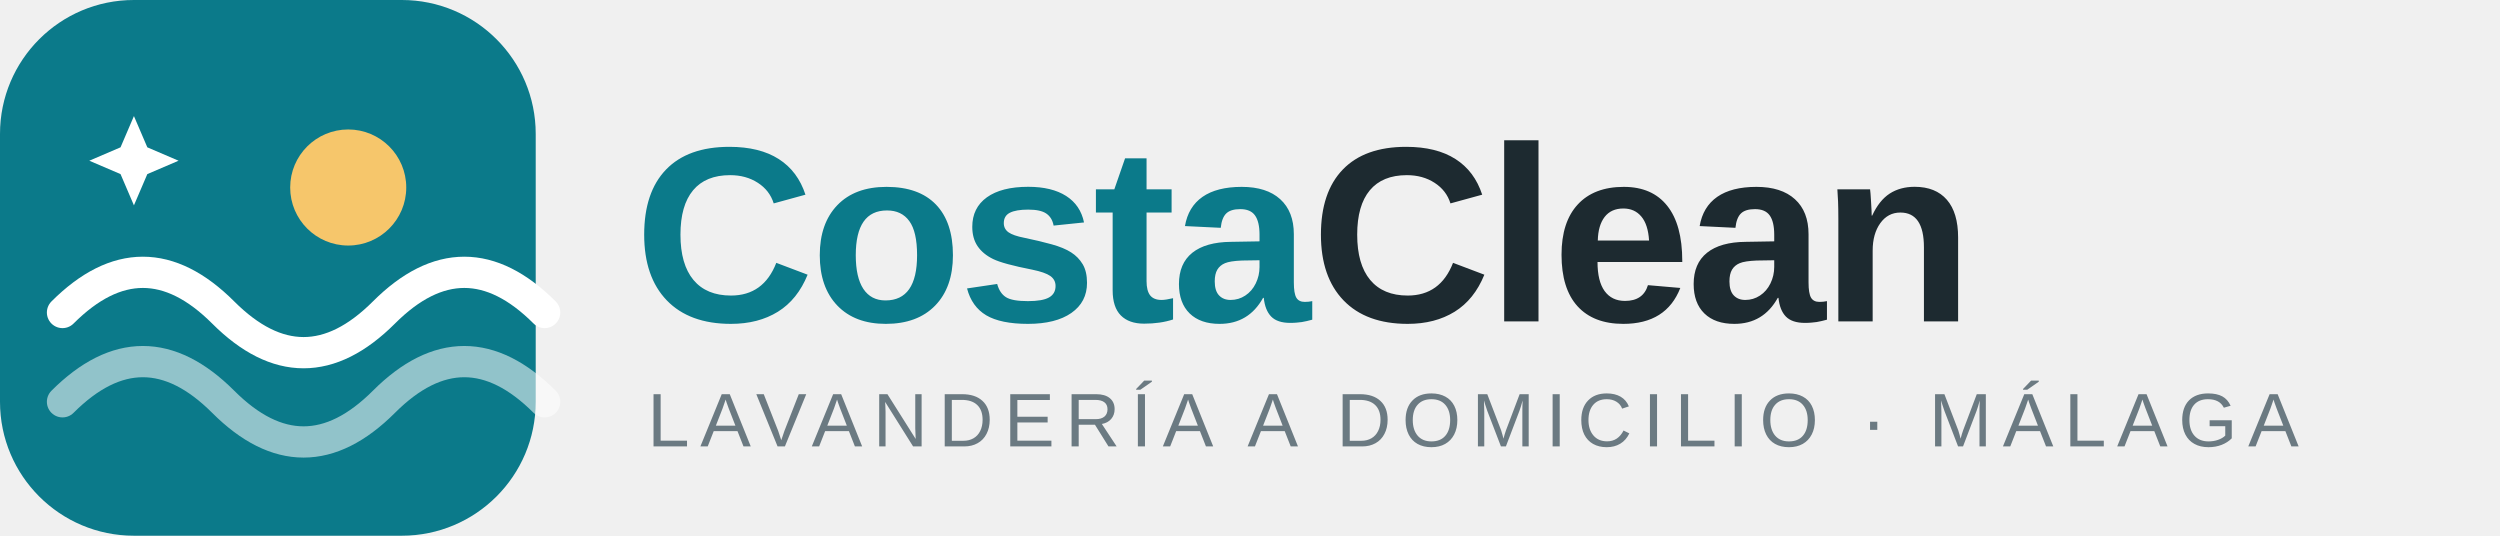
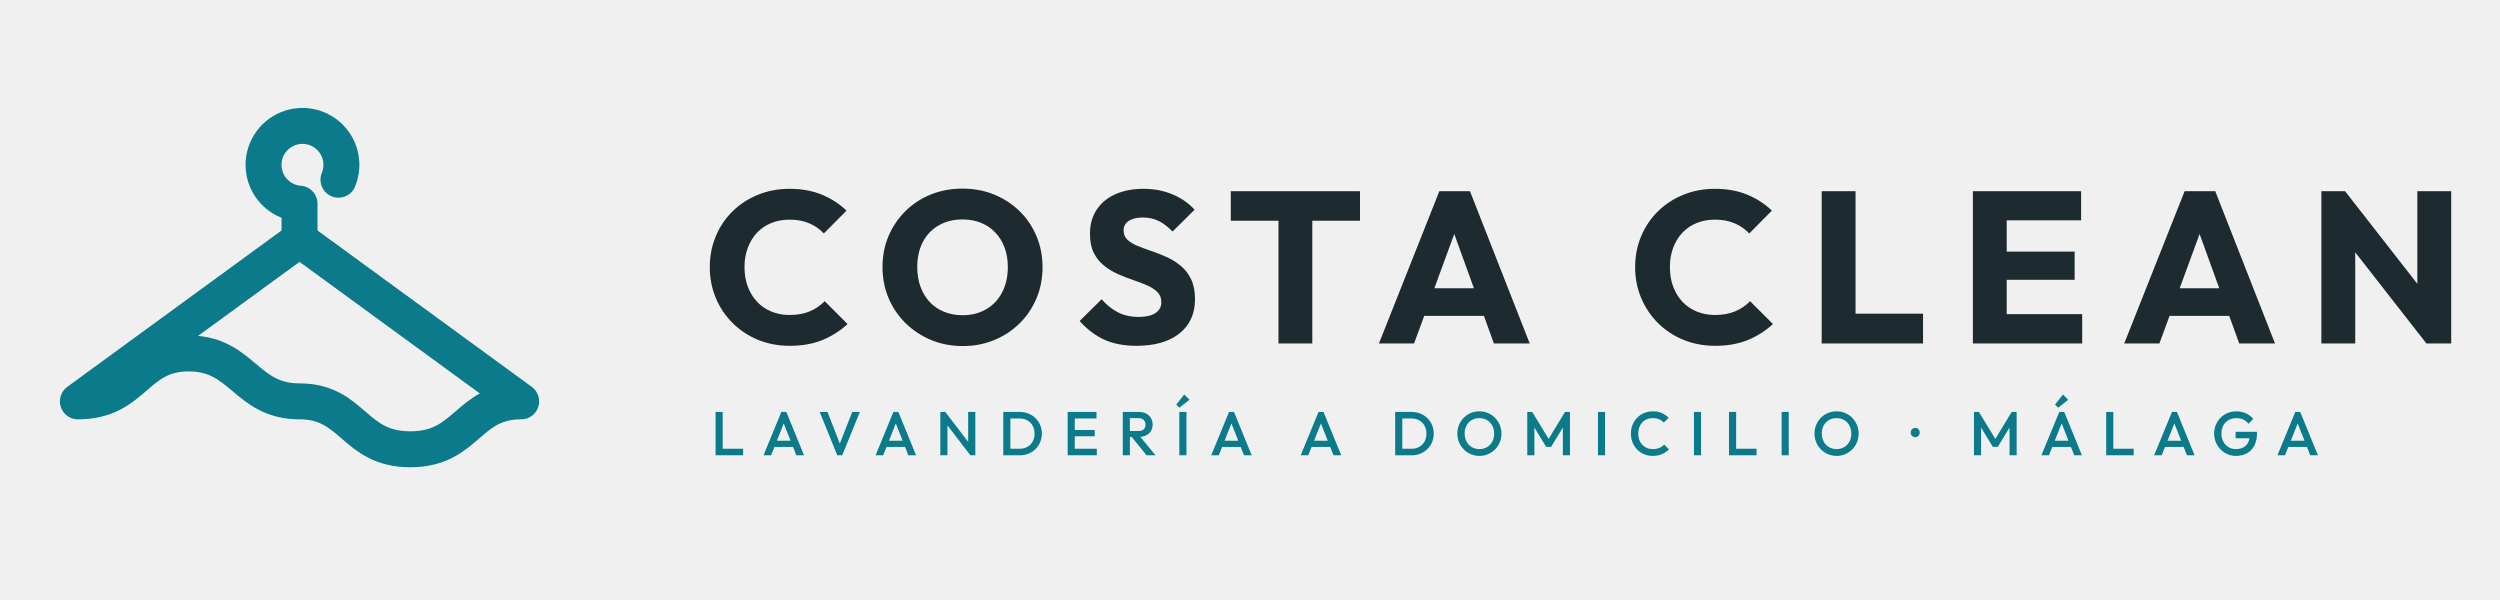
- <svg xmlns="http://www.w3.org/2000/svg" viewBox="0 0 560 120" width="560" height="120">
-   <rect width="120" height="120" rx="30" fill="#0B7A8A" />
-   <circle cx="78" cy="42" r="13" fill="#F6C66B" />
-   <path d="M14 70 C 26 58, 38 58, 50 70 S 74 82, 86 70 S 110 58, 122 70" fill="none" stroke="#FFFFFF" stroke-width="7" stroke-linecap="round" />
-   <path d="M14 90 C 26 78, 38 78, 50 90 S 74 102, 86 90 S 110 78, 122 90" fill="none" stroke="#FFFFFF" stroke-width="7" stroke-linecap="round" opacity="0.55" />
-   <path d="M30 26 l3 7 7 3 -7 3 -3 7 -3 -7 -7 -3 7 -3z" fill="#FFFFFF" />
-   <text x="142" y="72" font-family="Outfit, Poppins, 'Segoe UI', Arial, sans-serif" font-weight="700" font-size="56" fill="#0B7A8A" letter-spacing="-1">Costa<tspan fill="#1D2A30"> Clean</tspan>
-   </text>
-   <text x="145" y="100" font-family="Outfit, Poppins, 'Segoe UI', Arial, sans-serif" font-weight="500" font-size="17" fill="#6B7A82" letter-spacing="2.4">LAVANDERÍA A DOMICILIO · MÁLAGA</text>
+ <svg xmlns="http://www.w3.org/2000/svg" viewBox="0 0 626 150" width="626" height="150">
+   <g transform="translate(0 0) scale(0.75)" fill="none" stroke="#0B7A8A" stroke-width="12" stroke-linecap="round" stroke-linejoin="round">
+     <path d="M100 80 V68 A13 13 0 1 1 113 60" />
+     <path d="M100 80 L26 134 C45 134 45 118 63 118 S82 134 100 134 S118 150 137 150 S156 134 174 134 Z" />
+   </g>
+   <path fill="#1D2A30" d="M197.76 86.59Q193.50 86.59 189.85 85.11Q186.21 83.62 183.48 80.92Q180.75 78.22 179.24 74.63Q177.73 71.04 177.73 66.88Q177.73 62.73 179.24 59.14Q180.75 55.54 183.45 52.90Q186.15 50.25 189.80 48.77Q193.44 47.28 197.71 47.28Q202.24 47.28 205.78 48.74Q209.32 50.20 211.96 52.74L206.29 58.46Q204.78 56.84 202.65 55.92Q200.52 55 197.71 55Q195.22 55 193.15 55.84Q191.07 56.68 189.58 58.24Q188.10 59.81 187.26 62.02Q186.42 64.24 186.42 66.88Q186.42 69.58 187.26 71.80Q188.10 74.01 189.58 75.58Q191.07 77.14 193.15 78.01Q195.22 78.87 197.71 78.87Q200.62 78.87 202.78 77.95Q204.94 77.04 206.51 75.42L212.23 81.14Q209.48 83.68 205.94 85.14Q202.41 86.59 197.76 86.59M241.12 86.65Q236.80 86.65 233.16 85.14Q229.51 83.62 226.76 80.92Q224.01 78.22 222.49 74.63Q220.98 71.04 220.98 66.88Q220.98 62.67 222.49 59.11Q224.01 55.54 226.71 52.87Q229.41 50.20 233.05 48.71Q236.70 47.23 241.02 47.23Q245.28 47.23 248.93 48.71Q252.57 50.20 255.30 52.87Q258.03 55.54 259.54 59.14Q261.05 62.73 261.05 66.94Q261.05 71.10 259.54 74.69Q258.03 78.28 255.33 80.95Q252.63 83.62 248.98 85.14Q245.34 86.65 241.12 86.65M241.02 78.93Q244.42 78.93 246.98 77.41Q249.55 75.90 250.95 73.17Q252.36 70.45 252.36 66.88Q252.36 64.18 251.55 62Q250.74 59.81 249.22 58.22Q247.71 56.62 245.63 55.79Q243.55 54.95 241.02 54.95Q237.61 54.95 235.05 56.44Q232.48 57.92 231.08 60.59Q229.68 63.27 229.68 66.88Q229.68 69.58 230.49 71.80Q231.30 74.01 232.78 75.61Q234.27 77.20 236.37 78.06Q238.48 78.93 241.02 78.93M284.59 86.59Q279.90 86.59 276.52 85.06Q273.15 83.52 270.34 80.38L275.85 74.93Q277.68 77.04 279.92 78.20Q282.16 79.36 285.13 79.36Q287.83 79.36 289.32 78.39Q290.80 77.41 290.80 75.69Q290.80 74.12 289.83 73.15Q288.86 72.18 287.27 71.47Q285.67 70.77 283.76 70.12Q281.84 69.48 279.95 68.64Q278.06 67.80 276.47 66.53Q274.87 65.26 273.90 63.35Q272.93 61.43 272.93 58.51Q272.93 55 274.63 52.47Q276.33 49.93 279.36 48.60Q282.38 47.28 286.32 47.28Q290.32 47.28 293.64 48.69Q296.96 50.09 299.12 52.52L293.61 57.97Q291.88 56.19 290.13 55.33Q288.37 54.46 286.16 54.46Q283.95 54.46 282.65 55.30Q281.35 56.14 281.35 57.70Q281.35 59.16 282.33 60.05Q283.30 60.94 284.89 61.59Q286.48 62.24 288.40 62.89Q290.32 63.54 292.21 64.40Q294.10 65.26 295.69 66.59Q297.28 67.91 298.26 69.94Q299.23 71.96 299.23 74.93Q299.23 80.38 295.34 83.49Q291.45 86.59 284.59 86.59M328.60 86L320.13 86L320.13 48.42L328.60 48.42L328.60 86M340.54 55.27L308.19 55.27L308.19 47.88L340.54 47.88M354.09 86L345.29 86L360.41 47.88L368.08 47.88L383.04 86L374.07 86L362.62 54.36L365.70 54.36L354.09 86M374.67 79.09L353.88 79.09L353.88 72.18L374.67 72.18M429.48 86.59Q425.21 86.59 421.57 85.11Q417.92 83.62 415.19 80.92Q412.47 78.22 410.95 74.63Q409.44 71.04 409.44 66.88Q409.44 62.73 410.95 59.14Q412.47 55.54 415.17 52.90Q417.87 50.25 421.51 48.77Q425.16 47.28 429.42 47.28Q433.96 47.28 437.50 48.74Q441.03 50.20 443.68 52.74L438.01 58.46Q436.50 56.84 434.36 55.92Q432.23 55 429.42 55Q426.94 55 424.86 55.84Q422.78 56.68 421.30 58.24Q419.81 59.81 418.97 62.02Q418.14 64.24 418.14 66.88Q418.14 69.58 418.97 71.80Q419.81 74.01 421.30 75.58Q422.78 77.14 424.86 78.01Q426.94 78.87 429.42 78.87Q432.34 78.87 434.50 77.95Q436.66 77.04 438.22 75.42L443.95 81.14Q441.19 83.68 437.66 85.14Q434.12 86.59 429.48 86.59M464.63 86L456.15 86L456.15 47.88L464.63 47.88L464.63 86M481.53 86L462.69 86L462.69 78.55L481.53 78.55M502.48 86L494.01 86L494.01 47.88L502.48 47.88L502.48 86M521.38 86L500.49 86L500.49 78.66L521.38 78.66L521.38 86M519.49 70.07L500.49 70.07L500.49 63L519.49 63L519.49 70.07M521.11 55.17L500.49 55.17L500.49 47.88L521.11 47.88M540.72 86L531.91 86L547.03 47.88L554.70 47.88L569.66 86L560.70 86L549.25 54.36L552.33 54.36L540.72 86M561.29 79.09L540.50 79.09L540.50 72.18L561.29 72.18M589.75 86L581.27 86L581.27 47.88L587.21 47.88L589.75 55.49L589.75 86M609.67 76.66L607.57 86L585.10 57.22L587.21 47.88L609.67 76.66M613.78 86L607.57 86L605.30 78.39L605.30 47.88L613.78 47.88" />
+   <path fill="#0B7A8A" d="M180.96 114L179.18 114L179.18 103.15L180.96 103.15L180.96 114M186.08 114L180.40 114L180.40 112.37L186.08 112.37M193.08 114L191.19 114L195.65 103.15L196.89 103.15L201.33 114L199.41 114L195.93 105.21L196.58 105.21L193.08 114M199.14 111.91L193.39 111.91L193.39 110.36L199.14 110.36M210.89 114L209.65 114L205.26 103.15L207.20 103.15L210.63 111.94L209.95 111.94L213.40 103.15L215.31 103.15M221.14 114L219.25 114L223.71 103.15L224.95 103.15L229.38 114L227.46 114L223.99 105.21L224.64 105.21L221.14 114M227.20 111.91L221.45 111.91L221.45 110.36L227.20 110.36M237.24 114L235.46 114L235.46 103.15L236.70 103.15L237.24 105.20L237.24 114M243.19 111.63L242.98 114L236.48 105.52L236.70 103.15L243.19 111.63M244.22 114L242.98 114L242.43 112.09L242.43 103.15L244.22 103.15M255.38 114L252.45 114L252.45 112.37L255.30 112.37Q256.41 112.37 257.26 111.89Q258.10 111.41 258.58 110.55Q259.05 109.69 259.05 108.56Q259.05 107.44 258.57 106.59Q258.09 105.74 257.24 105.26Q256.40 104.78 255.30 104.78L252.45 104.78L252.45 103.15L255.34 103.15Q256.52 103.15 257.53 103.56Q258.54 103.97 259.29 104.71Q260.04 105.44 260.46 106.43Q260.88 107.41 260.88 108.58Q260.88 109.72 260.46 110.71Q260.04 111.71 259.30 112.44Q258.55 113.18 257.55 113.59Q256.54 114 255.38 114M253 114L251.22 114L251.22 103.15L253 103.15M269.12 114L267.34 114L267.34 103.15L269.12 103.15L269.12 114M274.64 114L268.57 114L268.57 112.37L274.64 112.37L274.64 114M274.12 109.24L268.57 109.24L268.57 107.68L274.12 107.68L274.12 109.24M274.56 104.78L268.57 104.78L268.57 103.15L274.56 103.15M285.20 109.40L282.36 109.40L282.36 107.92L285.11 107.92Q285.93 107.92 286.38 107.50Q286.84 107.07 286.84 106.31Q286.84 105.63 286.39 105.17Q285.94 104.70 285.12 104.70L282.36 104.70L282.36 103.15L285.20 103.15Q286.22 103.15 287 103.56Q287.77 103.97 288.20 104.68Q288.62 105.38 288.62 106.28Q288.62 107.23 288.20 107.92Q287.77 108.62 287 109.01Q286.22 109.40 285.20 109.40M282.92 114L281.14 114L281.14 103.15L282.92 103.15L282.92 114M289.34 114L287.09 114L283.29 109.29L284.95 108.68M297.09 114L295.30 114L295.30 103.15L297.09 103.15L297.09 114M297.85 100.10L295.32 102.08L294.54 101.31L296.53 98.78M305.18 114L303.29 114L307.75 103.15L308.99 103.15L313.42 114L311.50 114L308.03 105.21L308.68 105.21L305.18 114M311.24 111.91L305.49 111.91L305.49 110.36L311.24 110.36M327.59 114L325.70 114L330.16 103.15L331.40 103.15L335.84 114L333.91 114L330.44 105.21L331.09 105.21L327.59 114M333.65 111.91L327.90 111.91L327.90 110.36L333.65 110.36M353.51 114L350.58 114L350.58 112.37L353.43 112.37Q354.54 112.37 355.39 111.89Q356.23 111.41 356.71 110.55Q357.18 109.69 357.18 108.56Q357.18 107.44 356.70 106.59Q356.22 105.74 355.37 105.26Q354.53 104.78 353.43 104.78L350.58 104.78L350.58 103.15L353.48 103.15Q354.65 103.15 355.66 103.56Q356.67 103.97 357.42 104.71Q358.17 105.44 358.59 106.43Q359.01 107.41 359.01 108.58Q359.01 109.72 358.59 110.71Q358.17 111.71 357.43 112.44Q356.68 113.18 355.68 113.59Q354.67 114 353.51 114M351.13 114L349.35 114L349.35 103.15L351.13 103.15M370.46 114.16Q369.30 114.16 368.29 113.72Q367.29 113.29 366.53 112.52Q365.77 111.75 365.34 110.74Q364.91 109.72 364.91 108.56Q364.91 107.40 365.34 106.39Q365.77 105.38 366.52 104.61Q367.27 103.85 368.27 103.42Q369.27 103 370.43 103Q371.59 103 372.59 103.42Q373.59 103.85 374.35 104.61Q375.11 105.38 375.54 106.40Q375.97 107.41 375.97 108.58Q375.97 109.74 375.54 110.75Q375.11 111.77 374.36 112.53Q373.61 113.29 372.61 113.72Q371.61 114.16 370.46 114.16M370.43 112.45Q371.53 112.45 372.36 111.95Q373.19 111.46 373.66 110.58Q374.14 109.71 374.14 108.56Q374.14 107.71 373.87 107Q373.59 106.30 373.10 105.78Q372.60 105.26 371.93 104.98Q371.25 104.70 370.43 104.70Q369.35 104.70 368.52 105.19Q367.69 105.68 367.22 106.54Q366.74 107.41 366.74 108.56Q366.74 109.41 367.01 110.13Q367.29 110.85 367.77 111.36Q368.26 111.88 368.94 112.16Q369.63 112.45 370.43 112.45M384.21 114L382.43 114L382.43 103.15L383.67 103.15L388.18 110.57L387.37 110.57L391.88 103.15L393.12 103.15L393.12 114L391.34 114L391.34 106.28L391.74 106.39L388.40 111.89L387.16 111.89L383.81 106.39L384.21 106.28M401.91 114L400.13 114L400.13 103.15L401.91 103.15M413.85 114.16Q412.67 114.16 411.67 113.73Q410.67 113.30 409.93 112.54Q409.18 111.77 408.78 110.75Q408.38 109.74 408.38 108.58Q408.38 107.41 408.78 106.40Q409.18 105.38 409.93 104.62Q410.67 103.86 411.67 103.43Q412.67 103 413.85 103Q415.17 103 416.13 103.43Q417.09 103.86 417.83 104.61L416.62 105.82Q416.14 105.29 415.45 104.99Q414.76 104.70 413.85 104.70Q413.04 104.70 412.38 104.98Q411.71 105.26 411.22 105.78Q410.73 106.30 410.47 107.01Q410.21 107.72 410.21 108.58Q410.21 109.43 410.47 110.14Q410.73 110.85 411.22 111.37Q411.71 111.89 412.38 112.17Q413.04 112.45 413.85 112.45Q414.84 112.45 415.53 112.15Q416.22 111.85 416.70 111.32L417.91 112.53Q417.16 113.29 416.16 113.72Q415.15 114.16 413.85 114.16M425.94 114L424.16 114L424.16 103.15L425.94 103.15M434.73 114L432.94 114L432.94 103.15L434.73 103.15L434.73 114M439.84 114L434.17 114L434.17 112.37L439.84 112.37M447.90 114L446.12 114L446.12 103.15L447.90 103.15M459.90 114.16Q458.74 114.16 457.73 113.72Q456.72 113.29 455.96 112.52Q455.20 111.75 454.78 110.74Q454.35 109.72 454.35 108.56Q454.35 107.40 454.78 106.39Q455.20 105.38 455.95 104.61Q456.71 103.85 457.71 103.42Q458.70 103 459.87 103Q461.03 103 462.03 103.42Q463.03 103.85 463.79 104.61Q464.55 105.38 464.97 106.40Q465.40 107.41 465.40 108.58Q465.40 109.74 464.97 110.75Q464.55 111.77 463.80 112.53Q463.04 113.29 462.05 113.72Q461.05 114.16 459.90 114.16M459.87 112.45Q460.97 112.45 461.80 111.95Q462.63 111.46 463.10 110.58Q463.57 109.71 463.57 108.56Q463.57 107.71 463.30 107Q463.03 106.30 462.53 105.78Q462.04 105.26 461.36 104.98Q460.69 104.70 459.87 104.70Q458.78 104.70 457.95 105.19Q457.12 105.68 456.65 106.54Q456.18 107.41 456.18 108.56Q456.18 109.41 456.45 110.13Q456.72 110.85 457.21 111.36Q457.70 111.88 458.38 112.16Q459.06 112.45 459.87 112.45M479.57 109.46Q479.07 109.46 478.75 109.13Q478.44 108.79 478.44 108.31Q478.44 107.82 478.75 107.49Q479.07 107.16 479.57 107.16Q480.06 107.16 480.38 107.49Q480.70 107.82 480.70 108.31Q480.70 108.79 480.38 109.13Q480.06 109.46 479.57 109.46M496.06 114L494.28 114L494.28 103.15L495.52 103.15L500.03 110.57L499.22 110.57L503.73 103.15L504.97 103.15L504.97 114L503.19 114L503.19 106.28L503.59 106.39L500.25 111.89L499 111.89L495.66 106.39L496.06 106.28M513.06 114L511.17 114L515.64 103.15L516.88 103.15L521.31 114L519.39 114L515.92 105.21L516.57 105.21L513.06 114M519.12 111.91L513.37 111.91L513.37 110.36L519.12 110.36L519.12 111.91M517.88 100.10L515.36 102.08L514.58 101.31L516.57 98.78M529.17 114L527.39 114L527.39 103.15L529.17 103.15L529.17 114M534.28 114L528.61 114L528.61 112.37L534.28 112.37M541.29 114L539.40 114L543.86 103.15L545.10 103.15L549.53 114L547.61 114L544.14 105.21L544.79 105.21L541.29 114M547.35 111.91L541.60 111.91L541.60 110.36L547.35 110.36M559.86 114.16Q558.74 114.16 557.75 113.72Q556.76 113.29 556.01 112.52Q555.27 111.75 554.84 110.74Q554.42 109.72 554.42 108.56Q554.42 107.40 554.84 106.39Q555.27 105.38 556.02 104.61Q556.77 103.85 557.79 103.42Q558.80 103 559.98 103Q561.27 103 562.37 103.49Q563.47 103.99 564.21 104.90L563 106.11Q562.52 105.43 561.72 105.06Q560.91 104.70 559.98 104.70Q558.87 104.70 558.02 105.19Q557.18 105.68 556.71 106.54Q556.25 107.41 556.25 108.56Q556.25 109.71 556.72 110.58Q557.19 111.46 558 111.95Q558.80 112.45 559.83 112.45Q560.91 112.45 561.69 112.05Q562.48 111.66 562.90 110.88Q563.31 110.09 563.31 108.95L564.43 109.75L559.80 109.75L559.80 108.13L565.16 108.13L565.16 108.37Q565.16 110.31 564.47 111.60Q563.78 112.88 562.59 113.52Q561.39 114.16 559.86 114.16M572.16 114L570.27 114L574.74 103.15L575.98 103.15L580.41 114L578.49 114L575.02 105.21L575.67 105.21L572.16 114M578.23 111.91L572.47 111.91L572.47 110.36L578.23 110.36" />
</svg>
